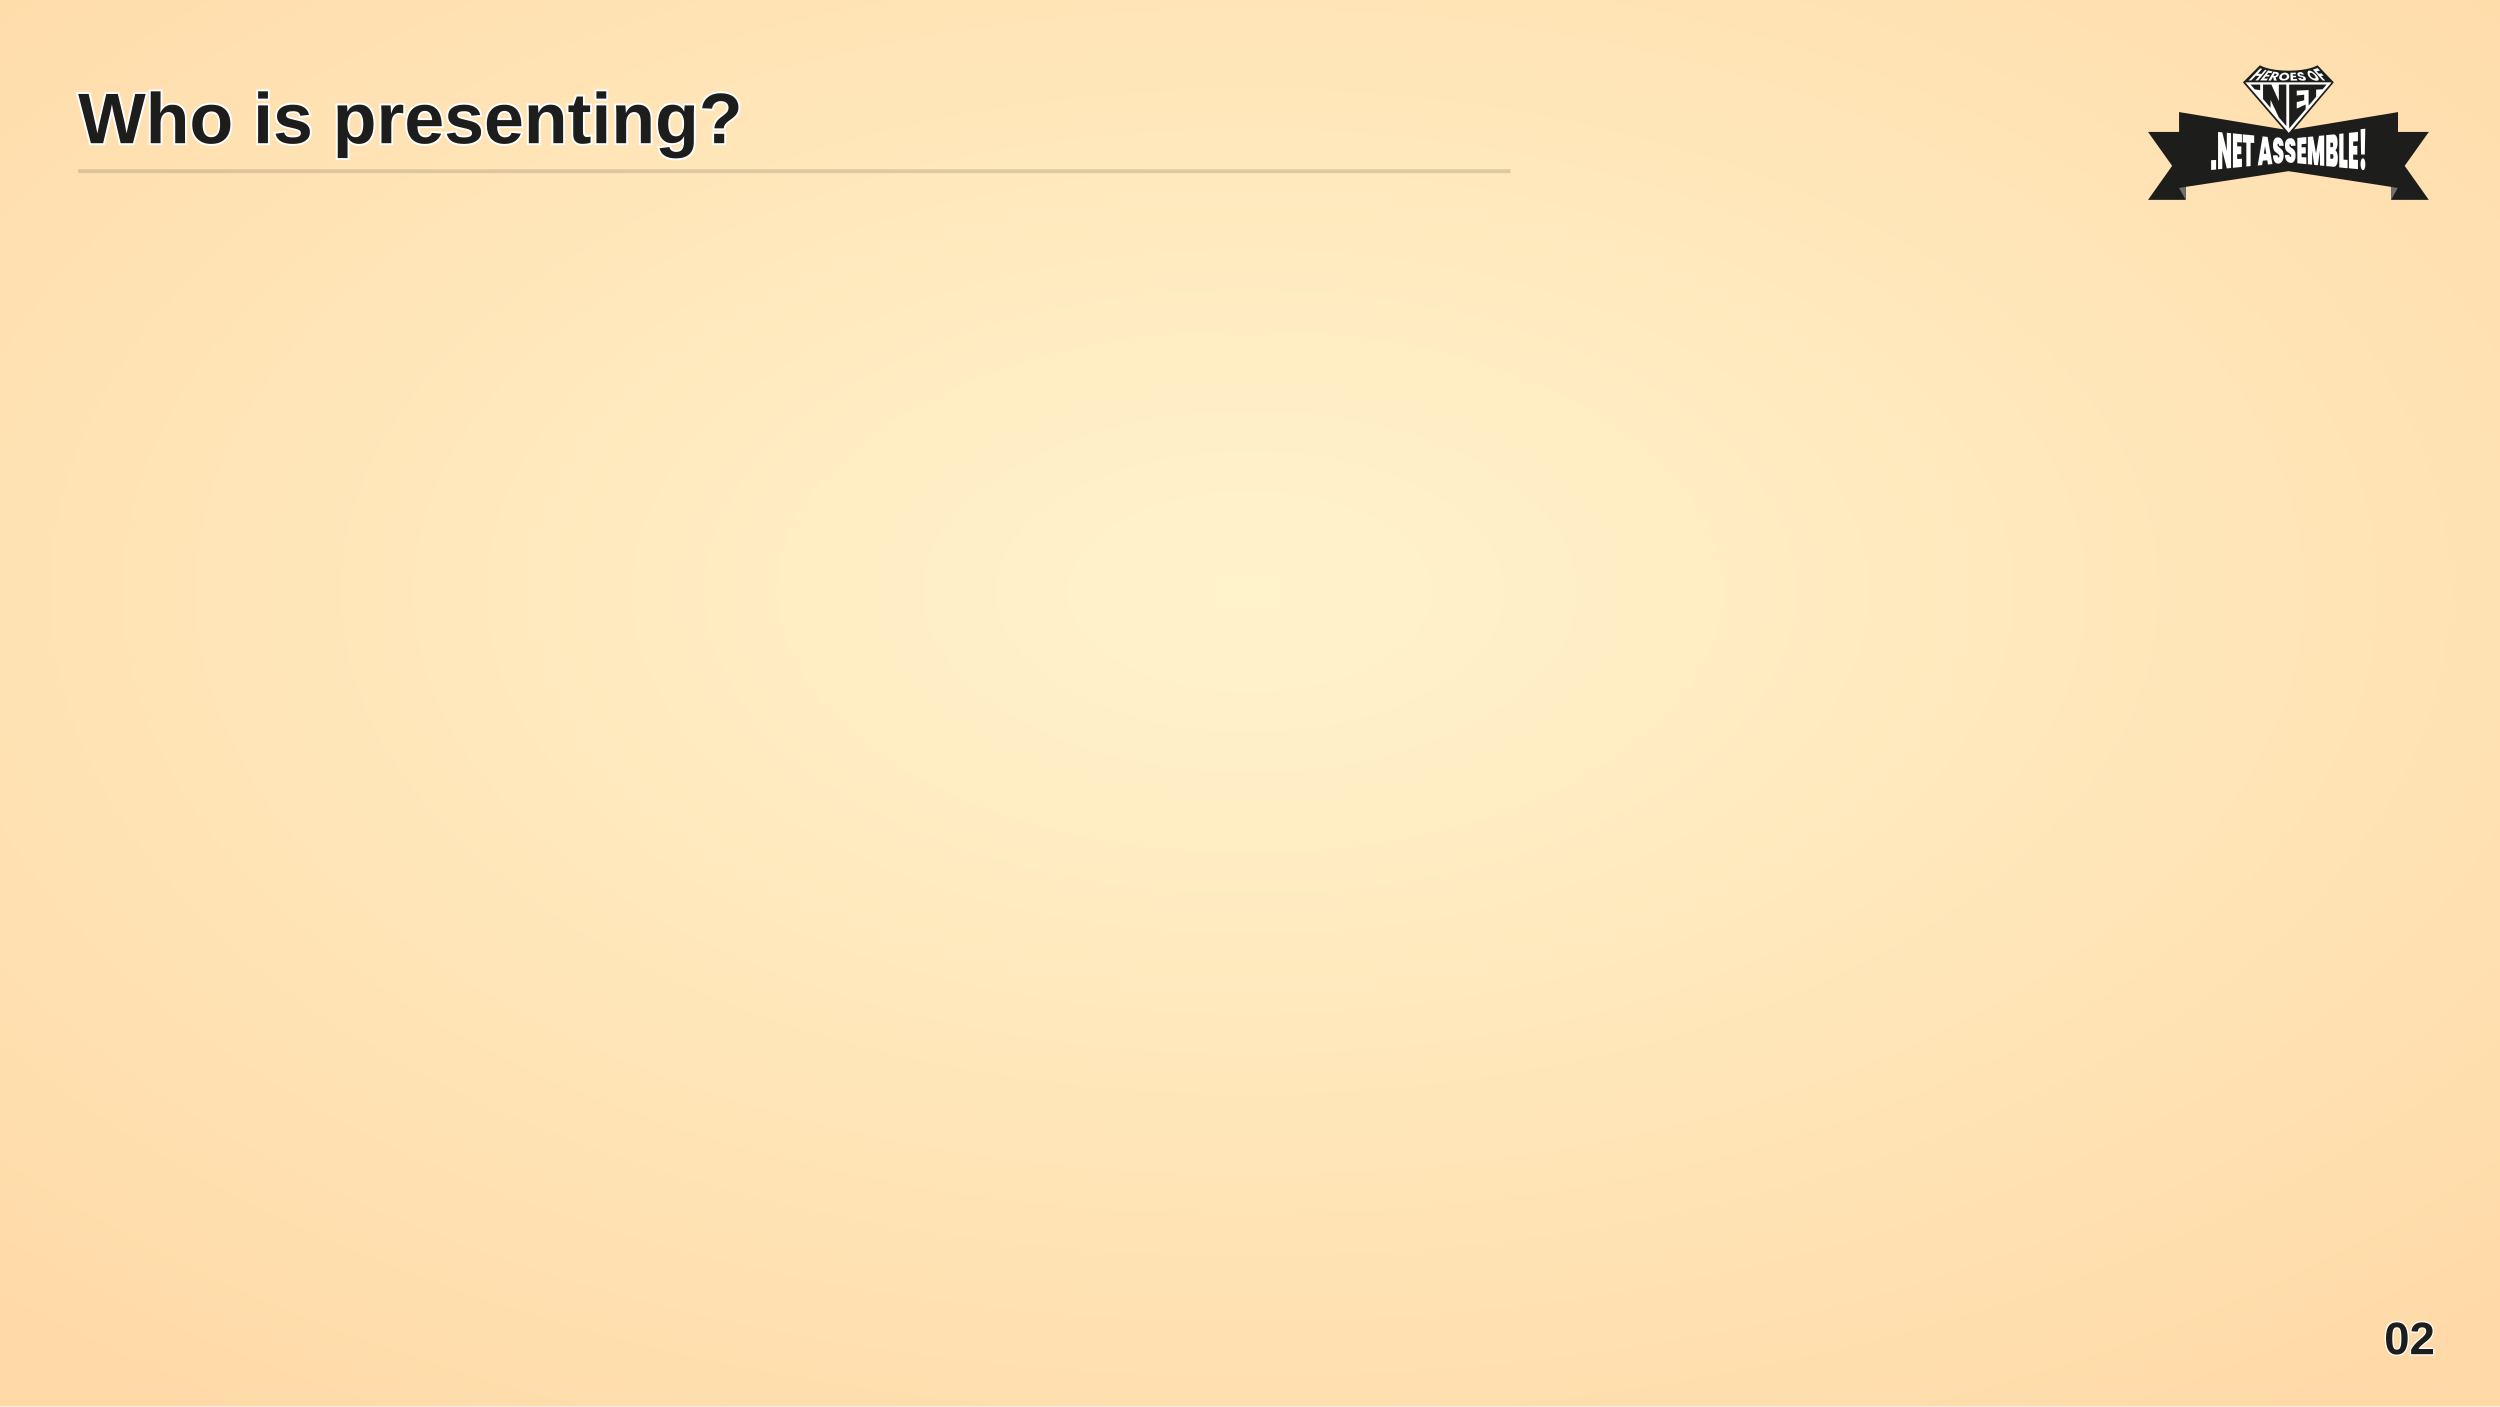
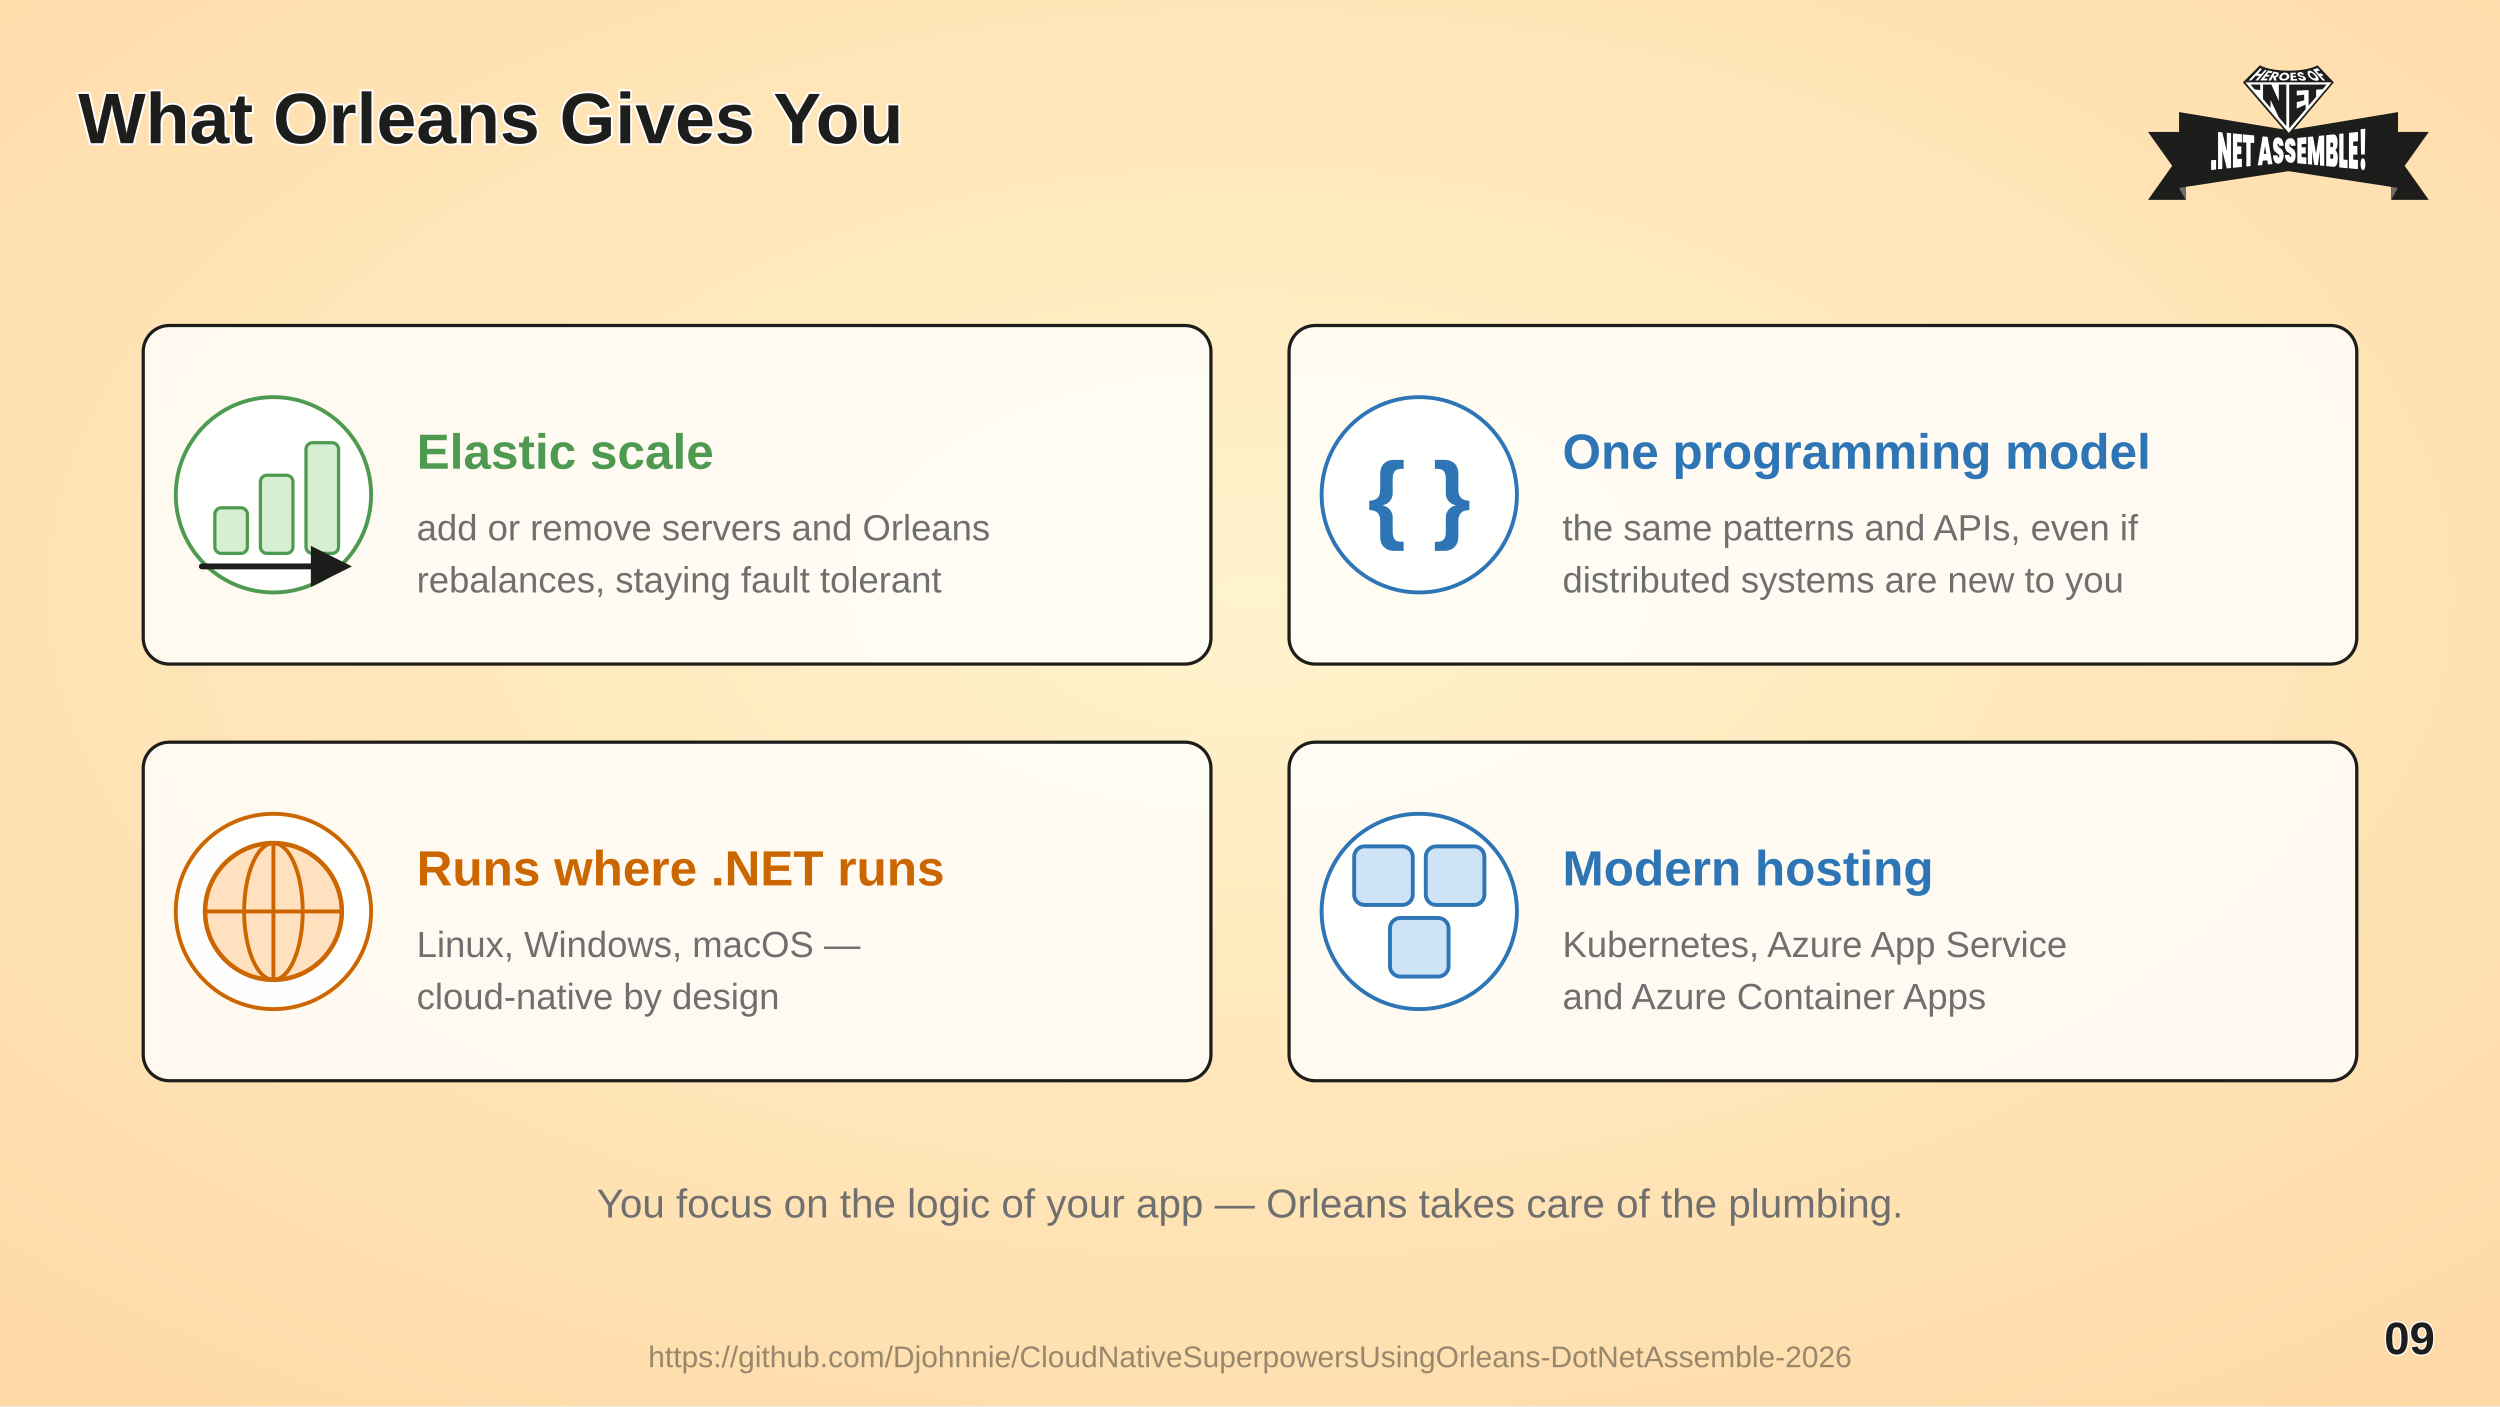
<svg xmlns="http://www.w3.org/2000/svg" version="1.1" width="3840" height="2160" viewBox="0 0 3840 2160">
  <defs>
    <radialGradient id="bgGradient" cx="50%" cy="42%" r="75%" gradientUnits="objectBoundingBox">
      <stop offset="0" style="stop-color:#FFF3CC" />
      <stop offset="1" style="stop-color:#FFD9A6" />
    </radialGradient>
  </defs>
  <rect x="0" y="0" width="3840" height="2160" fill="url(#bgGradient)" />
-   <text x="120" y="220" font-family="Arial, Helvetica, sans-serif" font-size="110" font-weight="bold" fill="#1D1D1B" stroke="#FFFFFF" stroke-width="6" paint-order="stroke">Who is presenting?</text>
-   <rect x="120" y="260" width="2200" height="6" fill="#1D1D1B" opacity="0.15" />
+   <text x="120" y="220" font-family="Arial, Helvetica, sans-serif" font-size="110" font-weight="bold" fill="#1D1D1B" stroke="#FFFFFF" stroke-width="6" paint-order="stroke">What Orleans Gives You</text>
  <svg x="3290" y="90" width="450" height="228.4" viewBox="0 0 351 178" preserveAspectRatio="xMidYMid meet">
    <style type="text/css">
	.st0{fill:#1D1D1B;}
	.st1{fill:#706F6F;}
	.st2{fill:#FFFFFF;}
</style>
    <polygon class="st0" points="343.7,87.8 306.8,87.8 306.8,64 175.6,85.8 44.5,64 44.5,87.8 7.3,87.8 36.2,128.4 7.3,169.2   52.5,169.2 52.5,153.6 175.6,134.8 298.5,153.6 298.5,169.2 343.7,169.2 314.8,128.4 " />
    <polygon class="st1" points="44.5,154.9 52.5,169.2 52.5,153.6 " />
    <polygon class="st1" points="298.5,169.2 306.5,154.9 298.5,153.6 " />
    <g>
      <path class="st2" d="M106.8,131c-2,0.2-3.1,0.3-5.1,0.5c-1.8-7.2-3.6-14.3-5.4-21.5v22c-2,0.2-3.1,0.3-5.1,0.5V87.8   c2,0.2,3.1,0.3,5.1,0.5c1.8,7.5,3.6,14.9,5.4,22.4V88.8c2,0.2,3.1,0.3,5.1,0.5V131z" />
      <path class="st2" d="M114.1,100.1v4.9c2,0.1,3,0.1,5,0.1v9.3c-2,0-3,0.1-5,0.1v5.7c2.3-0.1,3.4-0.2,5.7-0.3v9.8   c-3.6,0.4-7.2,0.7-10.8,1.1V89.5c3.6,0.4,7.2,0.7,10.8,1.1v9.8C117.6,100.3,116.4,100.2,114.1,100.1" />
      <path class="st2" d="M134.5,92v9c-1.7-0.1-2.6-0.1-4.3-0.2v27.9c-2,0.2-3.1,0.3-5.1,0.5v-28.6c-1.7-0.1-2.6-0.1-4.3-0.2v-9.7   C125.4,91.1,130,91.6,134.5,92" />
      <path class="st2" d="M149,114c-0.5-3.1-1-6.2-1.5-9.4c-0.5,3.1-1,6.3-1.5,9.4C147.2,114,147.8,114,149,114 M150.2,121.8   c-2.2,0.1-3.2,0.2-5.4,0.4c-0.3,2.1-0.5,3.1-0.8,5.3c-2.1,0.2-3.2,0.3-5.3,0.5c1.9-11.6,3.9-23.3,5.9-34.9c2.3,0.2,3.5,0.3,5.9,0.6   c1.9,10.9,3.9,21.7,5.9,32.6c-2.1,0.2-3.2,0.3-5.4,0.5C150.7,124.7,150.5,123.7,150.2,121.8" />
      <path class="st2" d="M159.1,123.6c-1.6-2.1-2-5-2.1-7.7c2.2-0.1,3.2-0.1,5.4-0.2c0.1,1.8,0.5,2.6,1.2,2.6c0.3,0,0.5-0.1,0.7-0.4   c0.2-0.3,0.3-0.6,0.3-1.2c0-0.7-0.2-1.3-0.6-1.7c-0.4-0.4-1.1-0.9-1.9-1.5c-1-0.7-1.9-1.4-2.6-2c-0.7-0.7-1.3-1.7-1.8-3   c-0.5-1.3-0.7-3-0.7-5.1c0-2.1,0.3-3.8,0.8-5.2c0.5-1.4,1.3-2.4,2.2-3.1c0.9-0.6,2-0.9,3.2-0.8c2,0.2,3.6,1.2,4.7,3   c1.3,1.9,1.9,4.9,1.8,7.2c-2.2-0.1-3.3-0.1-5.5-0.2c0-0.9-0.1-1.5-0.3-1.9c-0.2-0.4-0.5-0.6-0.8-0.6c-0.2,0-0.4,0.1-0.5,0.4   c-0.1,0.3-0.2,0.6-0.2,1.1c0,0.7,0.2,1.3,0.6,1.7c0.4,0.5,1.1,1,1.9,1.7c1,0.7,1.9,1.4,2.5,2.1c0.7,0.7,1.2,1.5,1.7,2.7   c0.5,1.1,0.7,2.5,0.7,4.3c0,1.8-0.2,3.4-0.7,4.9c-0.5,1.5-1.2,2.6-2.1,3.5c-0.9,0.9-2,1.4-3.3,1.6   C161.9,125.9,160.3,125.2,159.1,123.6" />
      <path class="st2" d="M173.4,122.4c-1.5-1.8-2.1-4.8-2.1-7c2.2-0.1,3.2-0.2,5.4-0.1c0.1,1.6,0.5,2.5,1.2,2.5c0.3,0,0.5-0.1,0.7-0.3   c0.2-0.2,0.3-0.6,0.3-1.1c0-0.7-0.2-1.2-0.6-1.7c-0.4-0.4-1.1-0.9-1.9-1.5c-1-0.7-1.9-1.3-2.6-1.9c-0.7-0.6-1.3-1.5-1.8-2.7   c-0.5-1.2-0.7-2.8-0.7-4.6c0-1.9,0.3-3.5,0.8-4.8c0.5-1.3,1.3-2.2,2.2-2.8c0.9-0.6,2-1,3.2-1.1c2-0.2,3.6,0.5,4.7,2   c1.4,1.8,1.9,4.8,1.8,7c-2.2,0.1-3.3,0.1-5.5,0.2c0-0.8-0.1-1.4-0.3-1.7c-0.2-0.3-0.5-0.5-0.8-0.5c-0.2,0-0.4,0.1-0.5,0.4   c-0.1,0.3-0.2,0.6-0.2,1.1c0,0.6,0.2,1.2,0.6,1.6c0.4,0.4,1.1,0.9,1.9,1.5c1,0.7,1.9,1.3,2.5,1.9c0.7,0.6,1.2,1.5,1.7,2.7   c0.5,1.2,0.7,2.6,0.7,4.4c0,1.8-0.2,3.5-0.7,4.9c-0.5,1.4-1.2,2.5-2.1,3.2c-0.9,0.7-2,1-3.3,0.9   C176.3,124.6,174.7,123.9,173.4,122.4" />
      <path class="st2" d="M191.3,102.4v3.8c2-0.1,3-0.1,5-0.1v7.6c-2,0-3-0.1-5-0.1v4.4c2.3,0.1,3.4,0.2,5.7,0.3v8.1   c-3.6-0.4-7.2-0.7-10.8-1.1V95c3.6-0.4,7.2-0.7,10.8-1.1v8.1C194.7,102.2,193.6,102.2,191.3,102.4" />
      <path class="st2" d="M218.4,91.9v36.6c-2-0.2-3-0.3-5.1-0.5v-17.8c-0.8,5.8-1.7,11.7-2.5,17.5c-1.7-0.2-2.6-0.3-4.4-0.4   c-0.8-5.7-1.7-11.4-2.5-17.1v16.8c-2-0.2-3.1-0.3-5.1-0.5V93.8c2.5-0.2,3.7-0.4,6.2-0.6c1.2,6.8,2.4,13.7,3.6,20.5   c1.2-7.1,2.3-14.1,3.5-21.2C214.7,92.2,215.9,92.1,218.4,91.9" />
      <path class="st2" d="M229.1,119.2c0.2-0.4,0.3-1.1,0.3-2c0-1.9-0.5-2.8-1.4-2.8c-0.9,0-1.4,0-2.3,0v5.4c0.9,0,1.4,0.1,2.3,0.1   C228.6,119.8,228.9,119.6,229.1,119.2 M225.8,106c0.8,0,1.2,0,2,0c0.5,0,0.8-0.2,1-0.7c0.2-0.4,0.3-1.1,0.3-2   c0-0.9-0.1-1.6-0.3-2.1c-0.2-0.4-0.6-0.7-1-0.6c-0.8,0-1.2,0.1-2,0.1V106z M233.9,113.1c0.5,1.7,0.8,3.8,0.8,6.1   c0,2.7-0.2,5.6-1.4,7.9c-0.9,1.8-2.3,2.6-4,2.4c-2.8-0.3-5.7-0.6-8.5-0.8V91.6c2.8-0.3,5.5-0.5,8.3-0.8c1.7-0.2,3,0.6,3.9,2.2   c1.3,2.3,1.4,5.1,1.4,7.6c0.1,2.3-0.2,4.3-0.7,5.9c-0.5,1.6-1.2,2.6-2,3.2C232.6,110.2,233.3,111.4,233.9,113.1" />
      <path class="st2" d="M241.5,121c2,0.1,2.9,0.2,4.9,0.3v10c-3.3-0.3-6.7-0.7-10-1V90.1c2-0.2,3.1-0.3,5.1-0.5V121z" />
      <path class="st2" d="M253.1,99.3v5.3c2-0.1,3-0.1,5-0.1V115c-2,0-3-0.1-5-0.1v6.1c2.3,0.1,3.4,0.2,5.7,0.3v11.1   c-3.6-0.4-7.2-0.7-10.8-1.1V88.9c3.6-0.4,7.2-0.7,10.8-1.1V99C256.5,99.1,255.4,99.2,253.1,99.3" />
      <path class="st2" d="M267.6,83.9c-0.2,10.3-0.4,20.6-0.6,31c-1.7,0-2.6-0.1-4.4-0.1c-0.2-10.1-0.4-20.2-0.6-30.3   C264.3,84.3,265.4,84.2,267.6,83.9 M262.7,131.3c-0.5-1.4-0.8-3-0.8-5c0-2,0.3-3.7,0.8-5s1.2-2,2.1-1.9c0.9,0,1.6,0.7,2.1,2.1   c0.5,1.4,0.8,3.1,0.8,5.2c0,2.1-0.3,3.7-0.8,5c-0.5,1.3-1.2,1.9-2.1,1.8C263.9,133.4,263.2,132.7,262.7,131.3" />
    </g>
    <polygon class="st2" points="82.9,121.6 88.9,121.4 88.9,132.8 82.9,133.4 " />
    <g>
      <path class="st2" d="M228.5,28.4l-52.6,62.1l-53.5-62.1l19.1-19.3c0,0,10.1,6.3,34.4,6.3c24.3,0,34.4-6.3,34.4-6.3L228.5,28.4z" />
      <path class="st0" d="M176,92.1L121,28.4l20.4-20.5l0.7,0.4c0.1,0.1,10.2,6.1,33.8,6.1s33.7-6,33.8-6.1l0.7-0.4l0.6,0.6l18.9,19.9   L176,92.1z M123.9,28.5l52.1,60.4l51.2-60.4l-17-18c-1.1,0.6-3.6,1.7-7.6,2.8c-5.1,1.4-13.9,3.2-26.6,3.2c-7,0-17.3-0.6-26.6-3.2   c-4-1.1-6.5-2.3-7.6-2.8L123.9,28.5z" />
      <path class="st0" d="M122.4,28.4h106.1L210.3,9.2c0,0-9.2,6.1-34.4,6.1c-25.2,0-34.4-6.1-34.4-6.1L122.4,28.4z" />
      <path class="st2" d="M149.6,13.7c-3.4,4.2-7,8.2-10.5,12.4c-1.3,0-1.9,0-3.2,0c1.6-1.8,3.2-3.6,4.8-5.3c-1.7-0.2-2.6-0.2-4.3-0.4   c-1.8,1.9-3.6,3.8-5.4,5.7c-1.3,0-1.9,0-3.2,0c4.6-4.8,9.3-9.6,13.8-14.5c1,0.3,1.4,0.4,2.4,0.7c-1.6,1.8-3.3,3.7-5,5.5   c1.6,0.3,2.4,0.4,4,0.6c1.5-1.7,3-3.4,4.5-5.1C148.3,13.4,148.7,13.5,149.6,13.7" />
      <path class="st2" d="M151.5,16.9c-0.7,0.9-1,1.4-1.7,2.3c1.3,0.2,2,0.2,3.4,0.4c-0.5,0.8-0.8,1.2-1.3,2c-1.5-0.1-2.2-0.1-3.6-0.3   c-0.8,1-1.1,1.5-1.9,2.5c1.8,0.1,2.7,0.1,4.5,0.1c-0.5,0.9-0.8,1.3-1.4,2.2c-2.7,0-5.3,0-8,0c3.2-4,6.5-7.9,9.7-12   c2.1,0.5,3.1,0.7,5.2,1.1c-0.5,0.9-0.8,1.3-1.3,2.2C153.6,17.2,152.9,17.1,151.5,16.9" />
      <path class="st2" d="M157.5,20.5c0.7,0,1,0.1,1.7,0.1c0.5,0,0.9-0.1,1.3-0.3c0.3-0.2,0.6-0.5,0.8-0.9c0.2-0.4,0.2-0.7,0-0.9   c-0.1-0.2-0.4-0.4-0.9-0.4c-0.6-0.1-0.9-0.1-1.5-0.2C158.3,19,158,19.5,157.5,20.5 M158.1,26.2c-0.4-1.6-0.6-2.4-0.8-3.9   c-0.3,0-0.4,0-0.7,0c-0.8,1.5-1.2,2.3-2,3.9c-1.3,0-1.9,0-3.2,0c2.1-3.6,4.2-7.1,6.2-10.7c1.4,0.2,2.2,0.4,3.7,0.5   c0.7,0.1,1.3,0.3,1.8,0.7c0.4,0.3,0.7,0.8,0.9,1.3c0.1,0.5,0.1,1-0.1,1.6c-0.2,0.6-0.6,1.2-1.3,1.7c-0.6,0.5-1.4,0.8-2.4,1   c0.4,1.6,0.7,2.4,1.4,4C160.2,26.2,159.5,26.2,158.1,26.2" />
      <path class="st2" d="M172.5,23.5c0.6-0.5,1-1.1,1.1-1.9c0.1-0.8-0.1-1.4-0.6-1.9c-0.5-0.5-1.1-0.8-2-0.8c-0.9,0-1.6,0.2-2.2,0.7   c-0.6,0.5-1.1,1.1-1.3,1.9c-0.2,0.8-0.1,1.5,0.4,2c0.5,0.5,1.2,0.8,2.2,0.8C171.1,24.2,171.9,23.9,172.5,23.5 M166.5,25.7   c-0.9-0.4-1.5-1-1.9-1.8c-0.3-0.8-0.3-1.6,0-2.5c0.3-0.9,0.8-1.7,1.6-2.5s1.5-1.3,2.5-1.7c0.9-0.4,1.8-0.6,2.8-0.5   c1,0,1.8,0.3,2.6,0.7c0.8,0.4,1.4,1,1.8,1.7s0.7,1.5,0.7,2.4c0,0.9-0.3,1.7-0.9,2.4c-0.6,0.7-1.4,1.3-2.5,1.7   c-1,0.4-2.2,0.6-3.4,0.6C168.5,26.3,167.4,26.1,166.5,25.7" />
      <path class="st2" d="M180.6,18.7c0.1,0.8,0.1,1.1,0.2,1.9c1.5,0,2.2,0,3.7-0.1c0.1,0.7,0.2,1.1,0.3,1.8c-1.5,0-2.3,0-3.9,0.1   c0.1,0.8,0.1,1.2,0.2,2c1.8,0,2.8,0,4.6,0c0.2,0.8,0.2,1.1,0.4,1.9c-2.7,0-5.3,0-8,0c-0.1-3.1-0.1-6.2-0.2-9.4   c2.5,0,3.7-0.1,6.2-0.2c0.2,0.8,0.2,1.2,0.4,1.9C183,18.6,182.2,18.7,180.6,18.7" />
      <path class="st2" d="M190.3,26c-0.8-0.2-1.5-0.6-2.1-1.1c-0.6-0.5-0.9-1-1.1-1.6c1.3,0,1.9,0,3.2-0.1c0.2,0.4,0.4,0.6,0.7,0.8   c0.3,0.2,0.7,0.3,1.2,0.3c0.5,0,0.8-0.1,1-0.3c0.2-0.2,0.2-0.4,0.1-0.7c-0.1-0.2-0.3-0.4-0.5-0.6c-0.3-0.2-0.6-0.3-0.9-0.4   c-0.3-0.1-0.8-0.2-1.3-0.3c-0.8-0.2-1.5-0.3-2-0.5c-0.5-0.2-1-0.4-1.4-0.8c-0.4-0.4-0.7-0.8-0.9-1.4c-0.2-0.9,0-1.6,0.5-2.2   c0.6-0.6,1.4-0.9,2.5-1c1.1-0.1,2.1,0.1,2.9,0.6c0.9,0.5,1.5,1.2,2,2.2c-1,0.1-1.6,0.1-2.7,0.2c-0.1-0.3-0.4-0.6-0.7-0.7   c-0.3-0.2-0.6-0.2-1-0.2c-0.3,0-0.5,0.1-0.7,0.3c-0.1,0.2-0.2,0.4-0.1,0.7c0.1,0.3,0.3,0.6,0.7,0.7c0.4,0.2,1,0.3,1.8,0.5   c0.8,0.2,1.5,0.4,2,0.5c0.5,0.2,1,0.5,1.5,0.8c0.5,0.4,0.9,0.9,1.2,1.5c0.3,0.6,0.3,1.1,0.2,1.6c-0.1,0.5-0.5,0.9-1.1,1.2   c-0.6,0.3-1.4,0.4-2.4,0.4C192,26.4,191.1,26.2,190.3,26" />
      <path class="st2" d="M208.2,22.7c0-0.7-0.5-1.5-1.3-2.6c-0.9-1.1-1.8-1.9-2.7-2.5c-0.9-0.6-1.7-0.8-2.3-0.7c-0.7,0.1-1,0.5-1,1.2   c0,0.7,0.3,1.5,0.9,2.5c0.7,1,1.4,1.8,2.3,2.3c0.9,0.6,1.8,0.9,2.7,0.8C207.8,23.7,208.2,23.4,208.2,22.7 M205.3,25.6   c-1.3-0.5-2.4-1.2-3.4-2c-1-0.8-1.8-1.8-2.4-2.8c-0.6-1.1-0.9-2-1-2.9c-0.1-0.9,0-1.7,0.2-2.3c0.3-0.6,0.7-1.1,1.4-1.2   c0.7-0.2,1.5-0.1,2.5,0.3s2.1,1.1,3.3,2c1.2,0.9,2.4,2,3.5,3.3s1.8,2.4,2.2,3.4c0.4,1,0.3,1.8-0.1,2.3c-0.5,0.5-1.3,0.8-2.4,0.8   C207.8,26.4,206.6,26.1,205.3,25.6" />
      <path class="st2" d="M210.6,11.3c1.1,1.2,1.6,1.8,2.7,3c-1.7,0.4-2.5,0.6-4,0.9c1.1,1.2,1.6,1.8,2.6,2.9c1.2-0.2,1.8-0.3,3.2-0.5   c1,1.1,1.6,1.7,2.6,2.8c-1.4,0.1-2.1,0.2-3.4,0.3c1.7,1.8,3.5,3.7,5.3,5.5c-1.2,0-1.8,0-3,0c-4-4.3-7.9-8.7-11.7-13.2   C206.9,12.5,208,12.1,210.6,11.3" />
    </g>
    <polygon class="st0" points="173,80.8 164,70.3 154.1,49.3 154.1,58.9 145.1,48.3 145.1,31 155.1,31 164,50.9 164,31 173,31 " />
    <polygon class="st0" points="199.7,37.6 199.7,56.3 208.7,45.7 208.7,37.1 216.5,36.7 221.3,31 195.7,31 195,31 176.4,31   176.4,83.6 196.1,60.6 196.1,54.9 185.5,59.8 185.5,52 194.4,49.9 194.4,43.2 185.5,44.1 185.5,38.3 " />
    <polygon class="st0" points="135.1,36.8 141.7,37.8 141.7,31 130.1,31 " />
  </svg>
-   <text x="3740" y="2080" font-family="Arial, Helvetica, sans-serif" font-size="70" font-weight="bold" fill="#1D1D1B" stroke="#FFFFFF" stroke-width="4" paint-order="stroke" text-anchor="end">02</text>
+   <defs>
+     <marker id="arrowInk" viewBox="0 0 12 12" refX="10" refY="6" markerWidth="7" markerHeight="7" orient="auto-start-reverse">
+       <path d="M 0 0 L 12 6 L 0 12 z" fill="#1D1D1B" />
+     </marker>
+     <marker id="arrowOrange" viewBox="0 0 12 12" refX="10" refY="6" markerWidth="7" markerHeight="7" orient="auto-start-reverse">
+       <path d="M 0 0 L 12 6 L 0 12 z" fill="#CC6600" />
+     </marker>
+   </defs>
+   <rect x="220" y="500" width="1640" height="520" rx="40" ry="40" fill="#FFFFFF" fill-opacity="0.80" stroke="#1D1D1B" stroke-width="5" />
+   <circle cx="420" cy="760" r="150" fill="#FFFFFF" fill-opacity="0.9" stroke="#4E9A51" stroke-width="6" />
+   <rect x="330" y="780" width="50" height="70" rx="10" ry="10" fill="#D6EFD3" stroke="#4E9A51" stroke-width="5" />
+   <rect x="400" y="730" width="50" height="120" rx="10" ry="10" fill="#D6EFD3" stroke="#4E9A51" stroke-width="5" />
+   <rect x="470" y="680" width="50" height="170" rx="10" ry="10" fill="#D6EFD3" stroke="#4E9A51" stroke-width="5" />
+   <path d="M 310 870 L 530 870" fill="none" stroke="#1D1D1B" stroke-width="9" stroke-linecap="round" marker-end="url(#arrowInk)" />
+   <text x="640" y="720" font-family="Arial, Helvetica, sans-serif" font-size="76" font-weight="bold" fill="#4E9A51" text-anchor="start">Elastic scale</text>
+   <text x="640" y="830" font-family="Arial, Helvetica, sans-serif" font-size="56" font-weight="normal" fill="#706F6F" text-anchor="start">add or remove servers and Orleans</text>
+   <text x="640" y="910" font-family="Arial, Helvetica, sans-serif" font-size="56" font-weight="normal" fill="#706F6F" text-anchor="start">rebalances, staying fault tolerant</text>
+   <rect x="1980" y="500" width="1640" height="520" rx="40" ry="40" fill="#FFFFFF" fill-opacity="0.80" stroke="#1D1D1B" stroke-width="5" />
+   <circle cx="2180" cy="760" r="150" fill="#FFFFFF" fill-opacity="0.9" stroke="#2E75B6" stroke-width="6" />
+   <text x="2180" y="815" font-family="Arial, Helvetica, sans-serif" font-size="150" font-weight="bold" fill="#2E75B6" text-anchor="middle">{ }</text>
+   <text x="2400" y="720" font-family="Arial, Helvetica, sans-serif" font-size="76" font-weight="bold" fill="#2E75B6" text-anchor="start">One programming model</text>
+   <text x="2400" y="830" font-family="Arial, Helvetica, sans-serif" font-size="56" font-weight="normal" fill="#706F6F" text-anchor="start">the same patterns and APIs, even if</text>
+   <text x="2400" y="910" font-family="Arial, Helvetica, sans-serif" font-size="56" font-weight="normal" fill="#706F6F" text-anchor="start">distributed systems are new to you</text>
+   <rect x="220" y="1140" width="1640" height="520" rx="40" ry="40" fill="#FFFFFF" fill-opacity="0.80" stroke="#1D1D1B" stroke-width="5" />
+   <circle cx="420" cy="1400" r="150" fill="#FFFFFF" fill-opacity="0.9" stroke="#CC6600" stroke-width="6" />
+   <circle cx="420" cy="1400" r="105" fill="#FFE0BF" stroke="#CC6600" stroke-width="7" />
+   <ellipse cx="420" cy="1400" rx="45" ry="105" fill="none" stroke="#CC6600" stroke-width="6" />
+   <line x1="315" y1="1400" x2="525" y2="1400" stroke="#CC6600" stroke-width="6" />
+   <line x1="420" y1="1295" x2="420" y2="1505" stroke="#CC6600" stroke-width="6" />
+   <text x="640" y="1360" font-family="Arial, Helvetica, sans-serif" font-size="76" font-weight="bold" fill="#CC6600" text-anchor="start">Runs where .NET runs</text>
+   <text x="640" y="1470" font-family="Arial, Helvetica, sans-serif" font-size="56" font-weight="normal" fill="#706F6F" text-anchor="start">Linux, Windows, macOS —</text>
+   <text x="640" y="1550" font-family="Arial, Helvetica, sans-serif" font-size="56" font-weight="normal" fill="#706F6F" text-anchor="start">cloud-native by design</text>
+   <rect x="1980" y="1140" width="1640" height="520" rx="40" ry="40" fill="#FFFFFF" fill-opacity="0.80" stroke="#1D1D1B" stroke-width="5" />
+   <circle cx="2180" cy="1400" r="150" fill="#FFFFFF" fill-opacity="0.9" stroke="#2E75B6" stroke-width="6" />
+   <rect x="2080" y="1300" width="90" height="90" rx="16" ry="16" fill="#CFE3F7" stroke="#2E75B6" stroke-width="6" />
+   <rect x="2190" y="1300" width="90" height="90" rx="16" ry="16" fill="#CFE3F7" stroke="#2E75B6" stroke-width="6" />
+   <rect x="2135" y="1410" width="90" height="90" rx="16" ry="16" fill="#CFE3F7" stroke="#2E75B6" stroke-width="6" />
+   <text x="2400" y="1360" font-family="Arial, Helvetica, sans-serif" font-size="76" font-weight="bold" fill="#2E75B6" text-anchor="start">Modern hosting</text>
+   <text x="2400" y="1470" font-family="Arial, Helvetica, sans-serif" font-size="56" font-weight="normal" fill="#706F6F" text-anchor="start">Kubernetes, Azure App Service</text>
+   <text x="2400" y="1550" font-family="Arial, Helvetica, sans-serif" font-size="56" font-weight="normal" fill="#706F6F" text-anchor="start">and Azure Container Apps</text>
+   <text x="1920" y="1870" font-family="Arial, Helvetica, sans-serif" font-size="62" font-weight="normal" fill="#706F6F" text-anchor="middle">You focus on the logic of your app — Orleans takes care of the plumbing.</text>
+   <text x="1920" y="2100" font-family="Arial, Helvetica, sans-serif" font-size="46" font-weight="normal" fill="#1D1D1B" fill-opacity="0.45" text-anchor="middle">https://github.com/Djohnnie/CloudNativeSuperpowersUsingOrleans-DotNetAssemble-2026</text>
+   <text x="3740" y="2080" font-family="Arial, Helvetica, sans-serif" font-size="70" font-weight="bold" fill="#1D1D1B" stroke="#FFFFFF" stroke-width="4" paint-order="stroke" text-anchor="end">09</text>
</svg>
